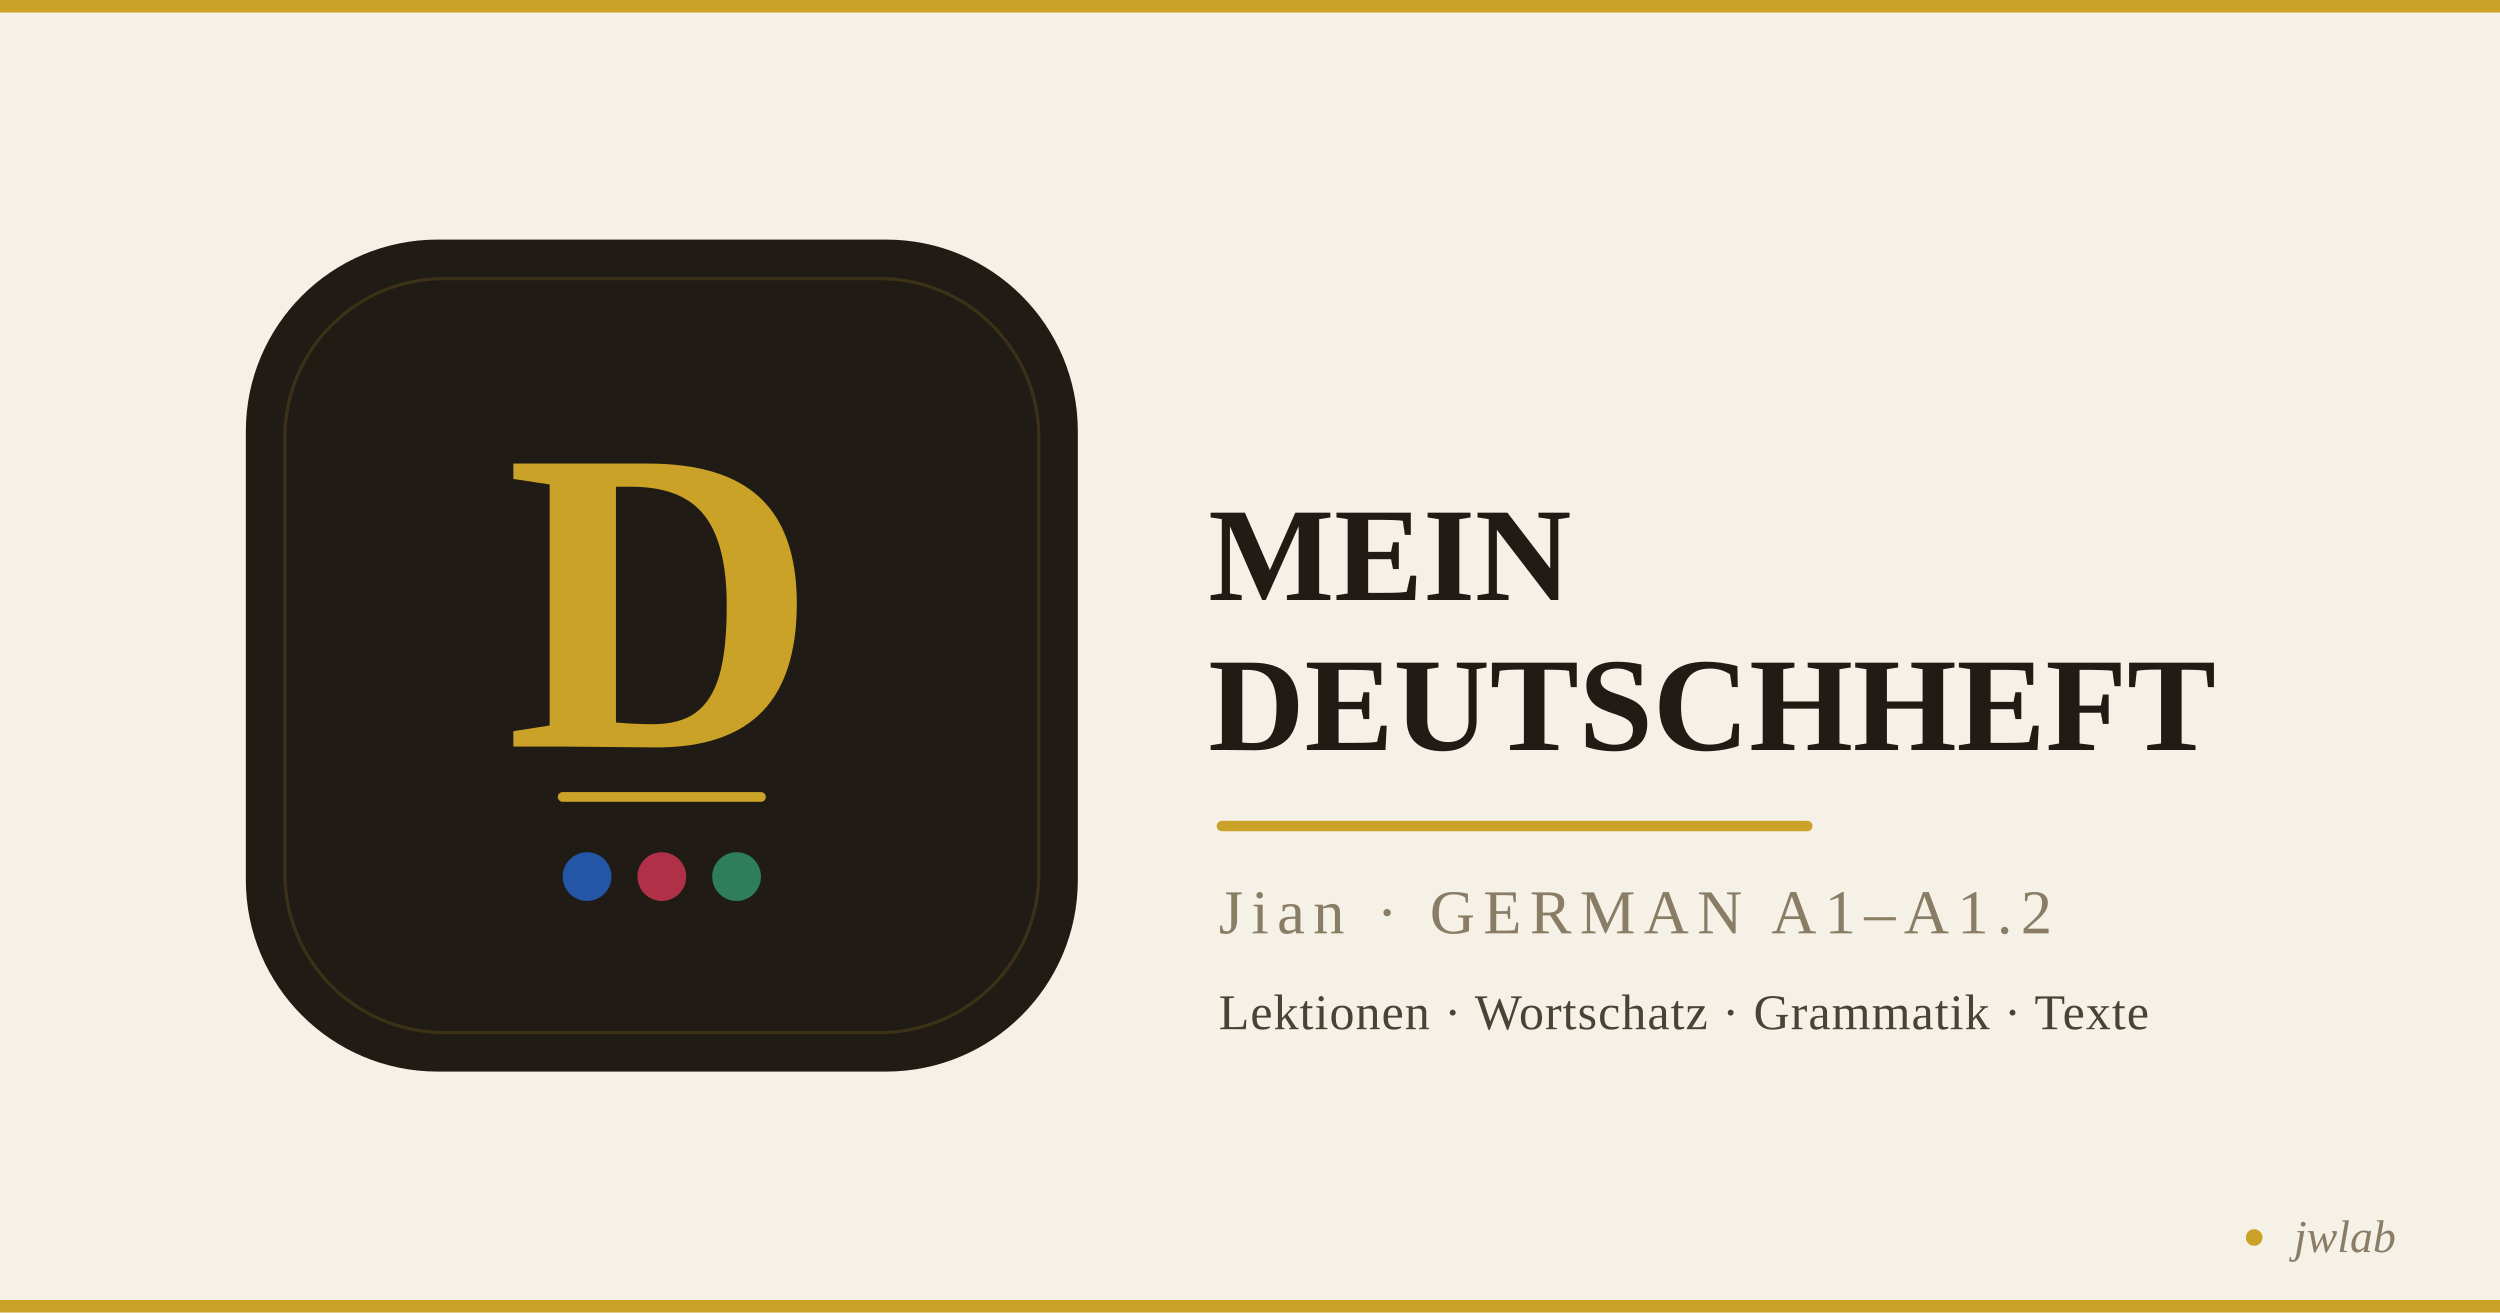
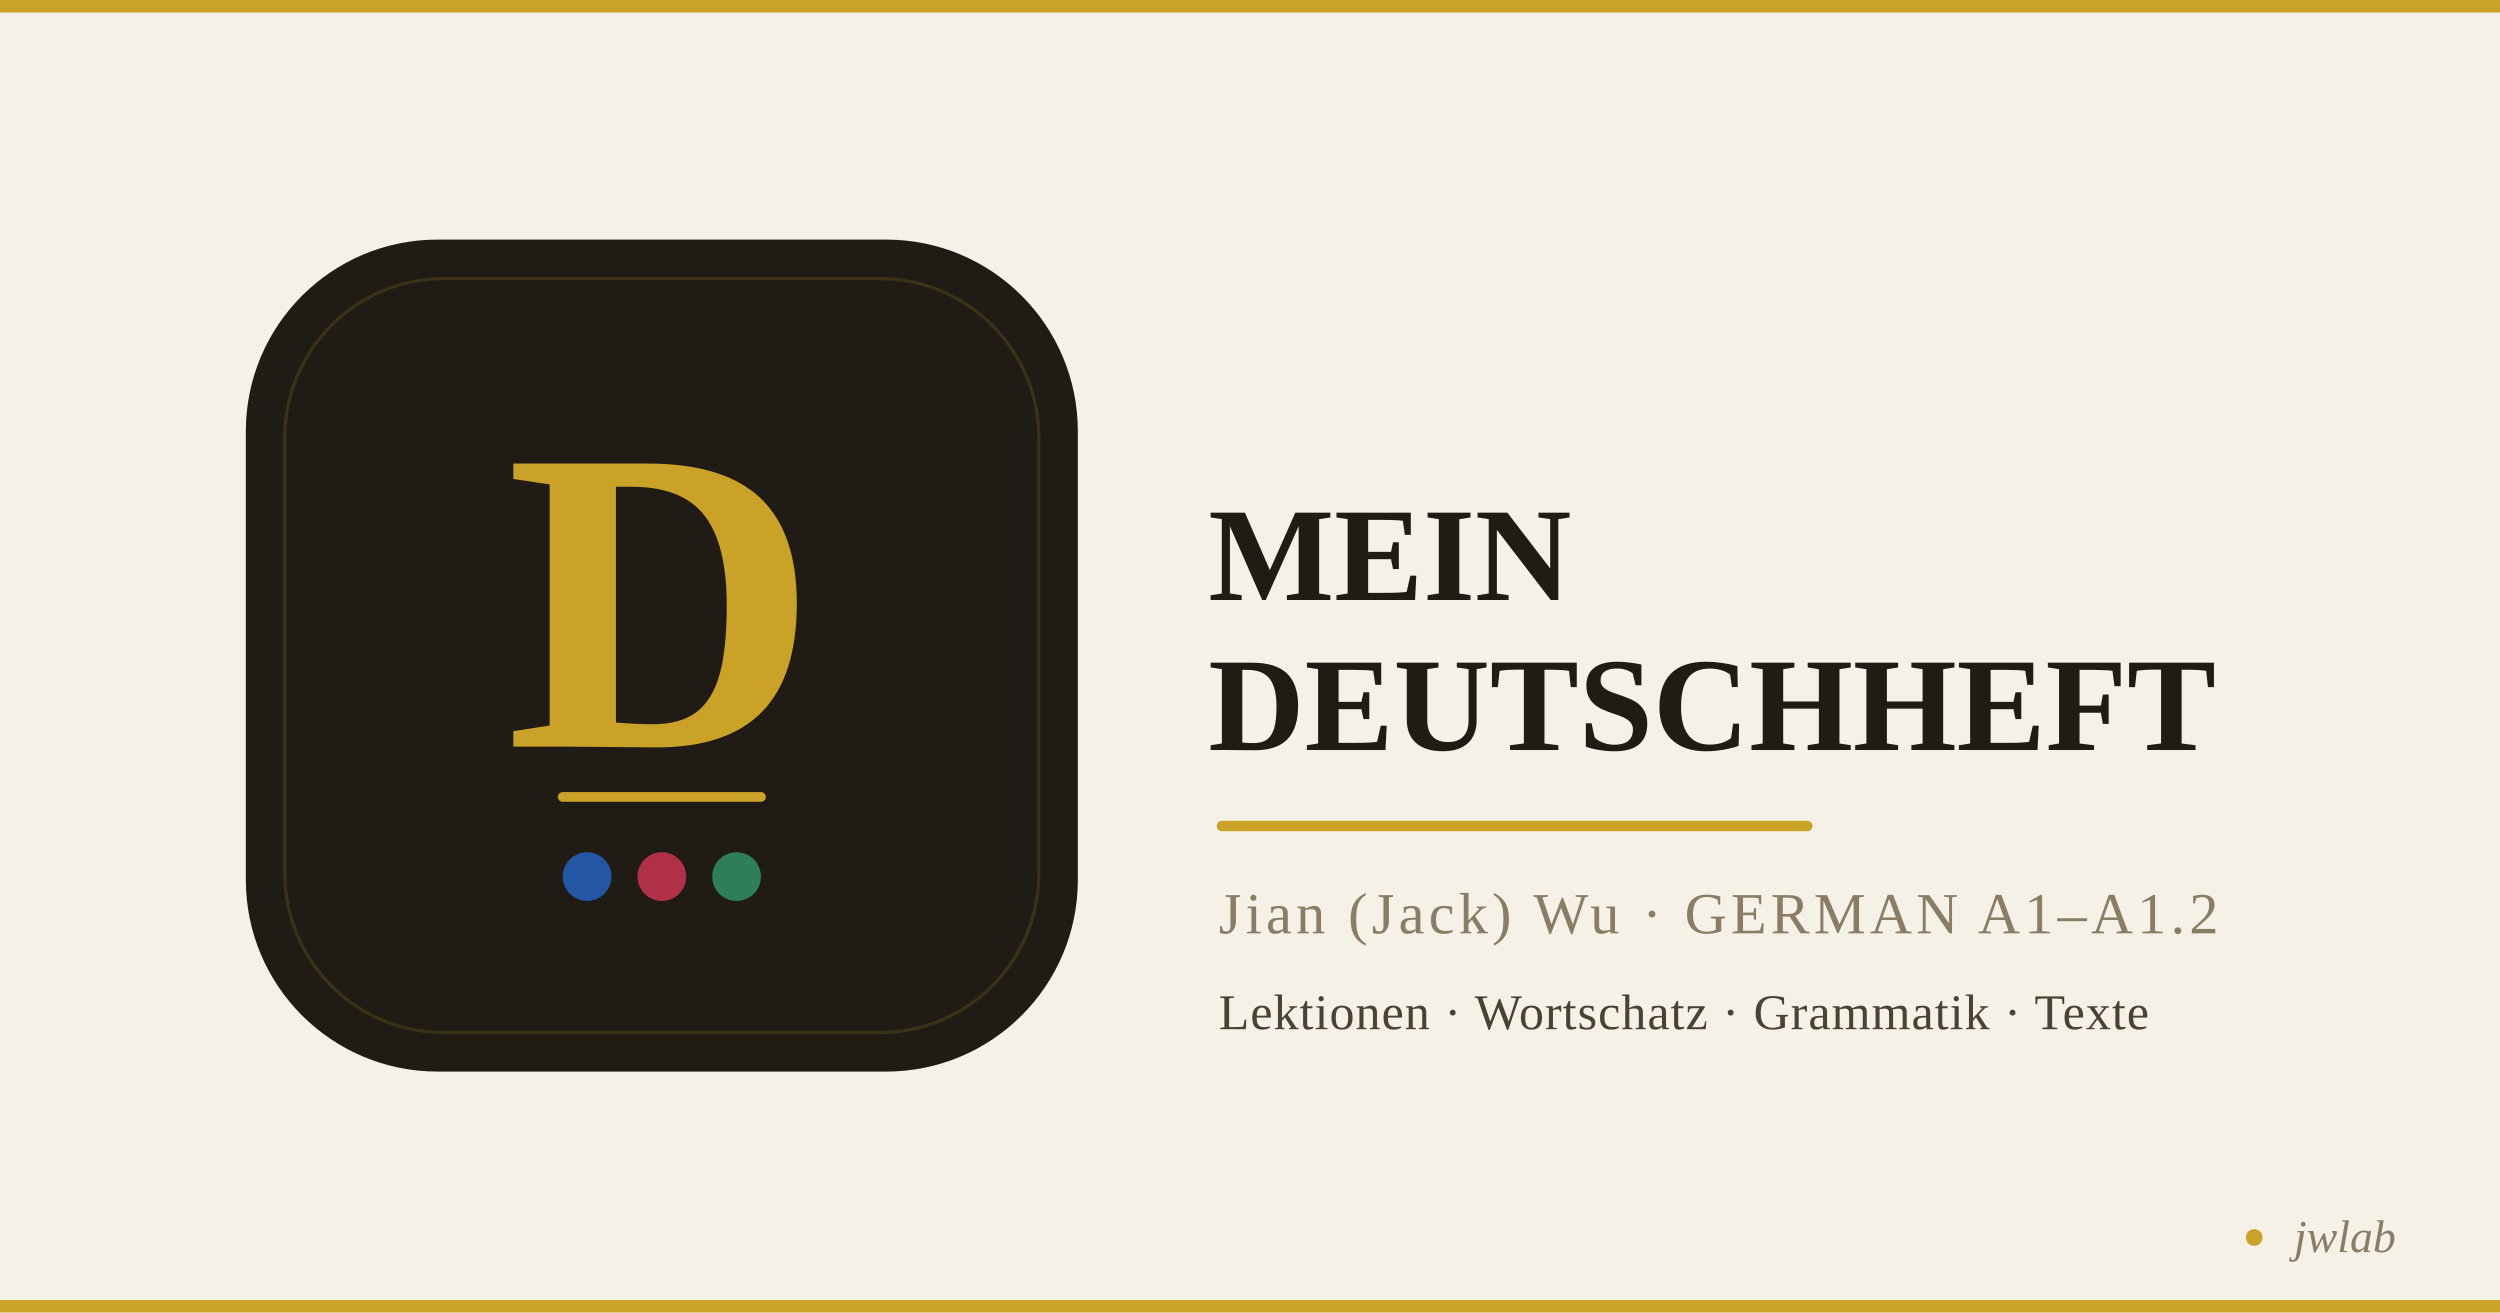
<svg xmlns="http://www.w3.org/2000/svg" width="1200" height="630" viewBox="0 0 1200 630">
  <rect width="1200" height="630" fill="#F6F1E7" />
  <rect x="0" y="0" width="1200" height="6" fill="#C9A227" />
  <rect x="0" y="624" width="1200" height="6" fill="#C9A227" />
  <g transform="translate(118,115) scale(0.78)">
    <rect x="0" y="0" width="512" height="512" rx="118" fill="#201B14" />
    <rect x="24" y="24" width="464" height="464" rx="98" fill="none" stroke="#C9A227" stroke-opacity="0.16" stroke-width="2" />
    <text x="256" y="312" font-family="Georgia, 'Times New Roman', serif" font-size="266" font-weight="700" fill="#C9A227" text-anchor="middle">D</text>
    <rect x="192" y="340" width="128" height="6" rx="3" fill="#C9A227" />
    <circle cx="210" cy="392" r="15" fill="#2456A6" />
    <circle cx="256" cy="392" r="15" fill="#B03048" />
    <circle cx="302" cy="392" r="15" fill="#2E7D5B" />
  </g>
  <text x="580" y="288" font-family="Georgia, 'Times New Roman', serif" font-size="64" font-weight="700" fill="#201B14">MEIN</text>
  <text x="580" y="360" font-family="Georgia, 'Times New Roman', serif" font-size="64" font-weight="700" fill="#201B14">DEUTSCHHEFT</text>
  <rect x="584" y="394" width="286" height="5" rx="2.5" fill="#C9A227" />
-   <text x="585" y="448" font-family="Georgia, 'Times New Roman', serif" font-size="30" fill="#8A7D66" letter-spacing="4">Jian · GERMAN A1–A1.2</text>
+   <text x="585" y="448" font-family="Georgia, 'Times New Roman', serif" font-size="28" fill="#8A7D66" letter-spacing="2">Jian (Jack) Wu · GERMAN A1–A1.2</text>
  <text x="585" y="494" font-family="Georgia, 'Times New Roman', serif" font-size="24" fill="#4A4234" letter-spacing="0.5">Lektionen · Wortschatz · Grammatik · Texte</text>
  <circle cx="1082" cy="594" r="4" fill="#C9A227" />
  <text x="1150" y="601" font-family="Georgia, 'Times New Roman', serif" font-size="22" font-style="italic" fill="#8A7D66" text-anchor="end">jwlab</text>
</svg>
